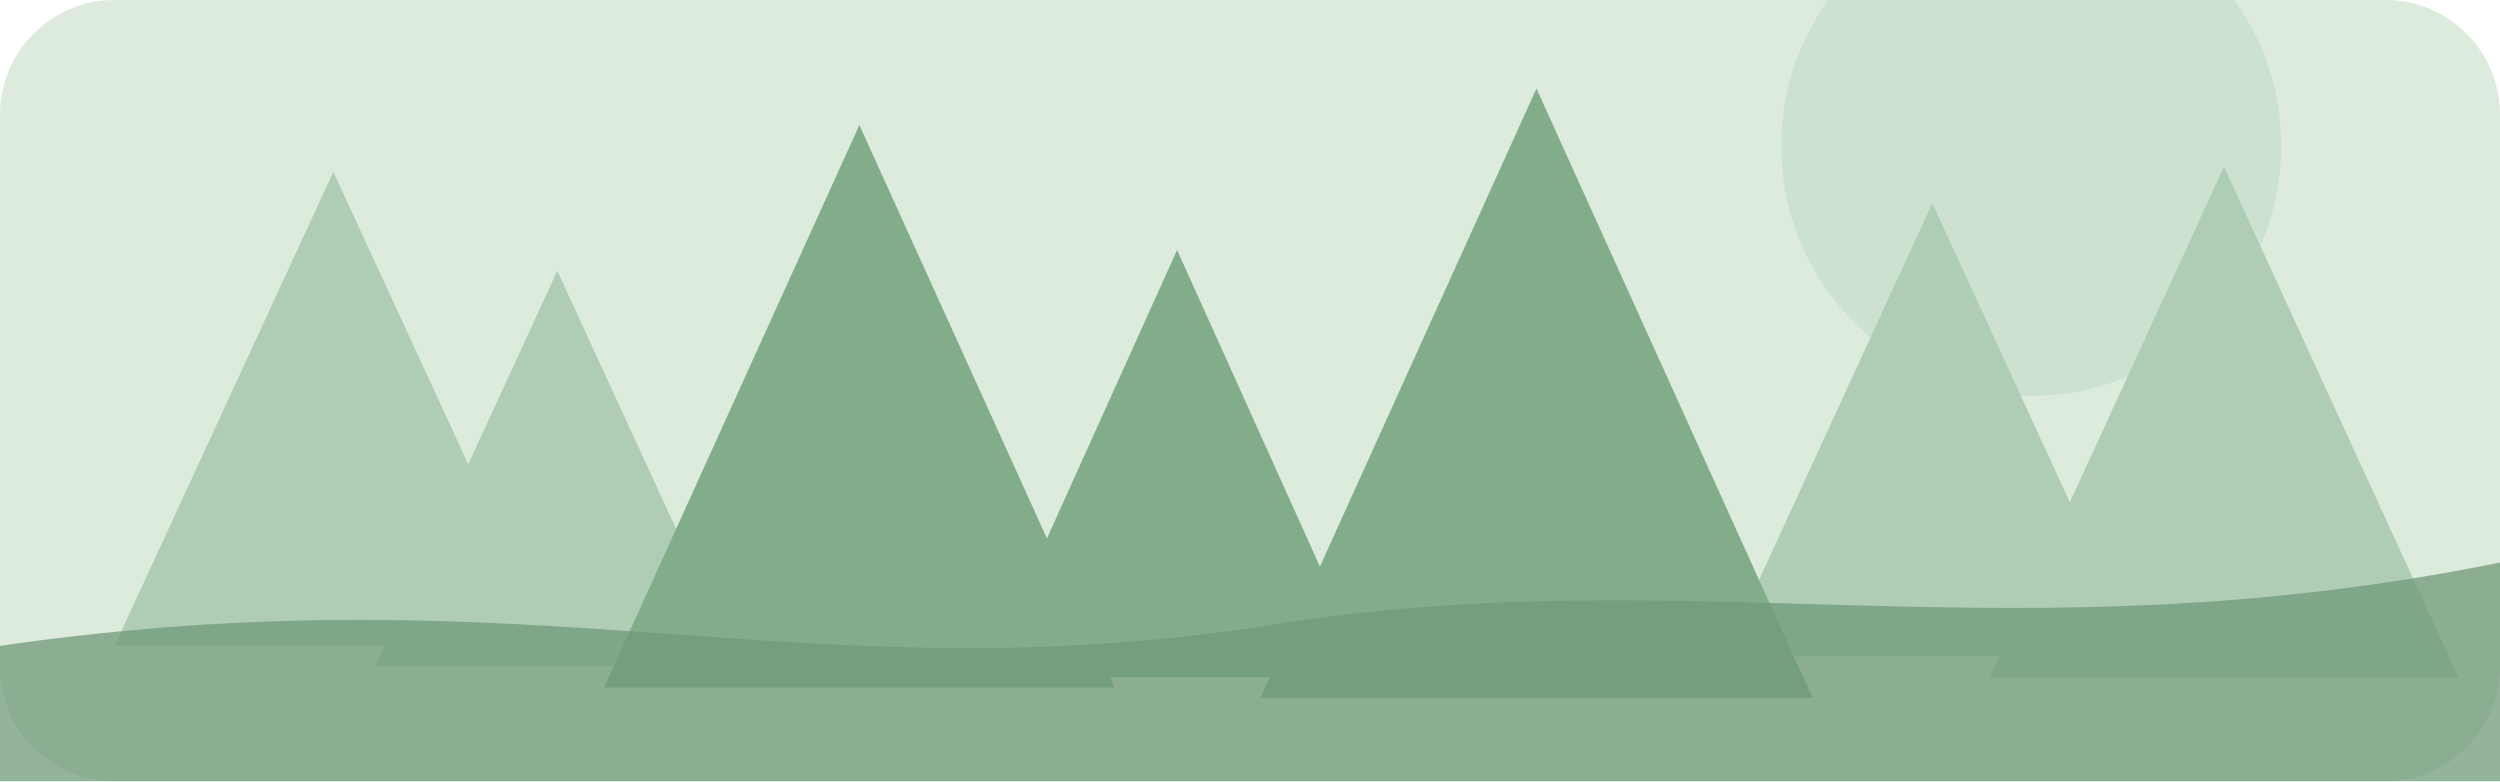
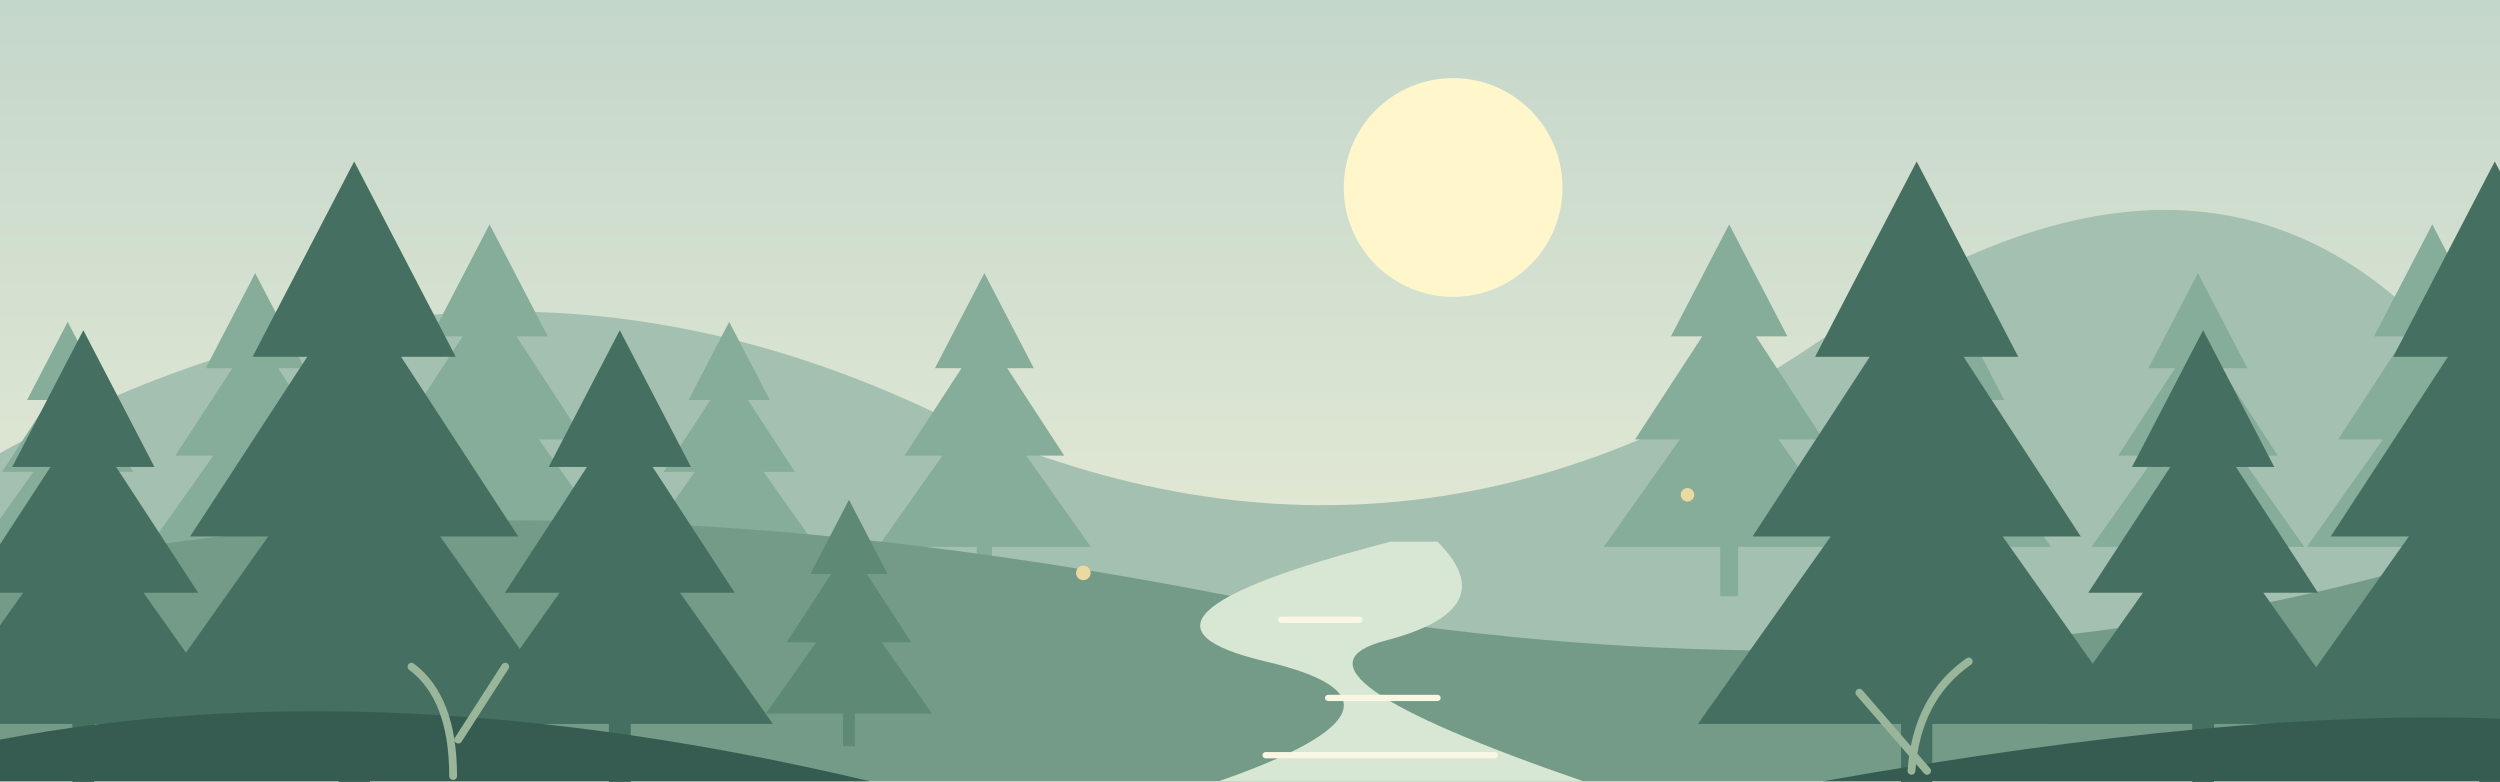
- <svg xmlns="http://www.w3.org/2000/svg" viewBox="0 0 480 150" role="img" aria-label="Quiet forest artwork">
-   <rect width="480" height="150" rx="22" fill="#DDEBDD" />
-   <circle cx="390" cy="28" r="48" fill="#CCE1CF" />
-   <g fill="#AFCDB5">
-     <path d="m22 124 42-91 42 91z" />
-     <path d="m72 128 35-76 35 76z" />
-     <path d="m331 126 40-87 40 87z" />
-     <path d="m382 130 45-98 45 98z" />
+ <svg xmlns="http://www.w3.org/2000/svg" viewBox="0 0 480 150" role="img" aria-label="Layered pine trees and a winding forest stream">
+   <defs>
+     <linearGradient id="sky" x2="0" y2="1">
+       <stop stop-color="#C4D7CB" />
+       <stop offset="1" stop-color="#EFF0D8" />
+     </linearGradient>
+   </defs>
+   <rect x="0" y="0" width="480" height="150" rx="0" fill="url(#sky)" />
+   <circle cx="279" cy="36" r="21" fill="#FFF7CB" />
+   <path d="M0 87Q90 37 179 79T350 65 480 80v70H0Z" fill="#A3C0B0" />
+   <g transform="translate(13 105) scale(0.6)" fill="#86AC9A">
+     <path d="M0-72-13-47h7l-15 23h10L-28 0H28L11-24h10L6-47h7Z" />
+     <path d="M-2-7h4v18h-4Z" />
  </g>
-   <g fill="#82AD8B">
-     <path d="m116 132 49-108 49 108z" />
-     <path d="m189 130 37-82 37 82z" />
-     <path d="m242 134 53-117 53 117z" />
+   <g transform="translate(49 105) scale(0.73)" fill="#86AC9A">
+     <path d="M0-72-13-47h7l-15 23h10L-28 0H28L11-24h10L6-47h7Z" />
+     <path d="M-2-7h4v18h-4Z" />
  </g>
-   <path d="M0 124c104-15 154 10 244-4 81-13 142 7 236-12v42H0z" fill="#6F9978" opacity=".74" />
+   <g transform="translate(94 105) scale(0.86)" fill="#86AC9A">
+     <path d="M0-72-13-47h7l-15 23h10L-28 0H28L11-24h10L6-47h7Z" />
+     <path d="M-2-7h4v18h-4Z" />
+   </g>
+   <g transform="translate(140 105) scale(0.6)" fill="#86AC9A">
+     <path d="M0-72-13-47h7l-15 23h10L-28 0H28L11-24h10L6-47h7Z" />
+     <path d="M-2-7h4v18h-4Z" />
+   </g>
+   <g transform="translate(189 105) scale(0.73)" fill="#86AC9A">
+     <path d="M0-72-13-47h7l-15 23h10L-28 0H28L11-24h10L6-47h7Z" />
+     <path d="M-2-7h4v18h-4Z" />
+   </g>
+   <g transform="translate(332 105) scale(0.86)" fill="#86AC9A">
+     <path d="M0-72-13-47h7l-15 23h10L-28 0H28L11-24h10L6-47h7Z" />
+     <path d="M-2-7h4v18h-4Z" />
+   </g>
+   <g transform="translate(377 105) scale(0.6)" fill="#86AC9A">
+     <path d="M0-72-13-47h7l-15 23h10L-28 0H28L11-24h10L6-47h7Z" />
+     <path d="M-2-7h4v18h-4Z" />
+   </g>
+   <g transform="translate(422 105) scale(0.73)" fill="#86AC9A">
+     <path d="M0-72-13-47h7l-15 23h10L-28 0H28L11-24h10L6-47h7Z" />
+     <path d="M-2-7h4v18h-4Z" />
+   </g>
+   <g transform="translate(467 105) scale(0.86)" fill="#86AC9A">
+     <path d="M0-72-13-47h7l-15 23h10L-28 0H28L11-24h10L6-47h7Z" />
+     <path d="M-2-7h4v18h-4Z" />
+   </g>
+   <path d="M0 110Q100 88 234 114T480 104v46H0Z" fill="#739B88" />
+   <path d="M267 104q-58 15-24 23t-9 23h70q-61-21-38-27t10-19Z" fill="#D8E6D4" />
+   <path d="M246 119h15m-6 15h21m-33 11h44" fill="none" stroke="#F9F7E3" stroke-width="1.2" stroke-linecap="round" />
+   <g transform="translate(16 139) scale(1.05)" fill="#456F61">
+     <path d="M0-72-13-47h7l-15 23h10L-28 0H28L11-24h10L6-47h7Z" />
+     <path d="M-2-7h4v18h-4Z" />
+   </g>
+   <g transform="translate(68 139) scale(1.5)" fill="#456F61">
+     <path d="M0-72-13-47h7l-15 23h10L-28 0H28L11-24h10L6-47h7Z" />
+     <path d="M-2-7h4v18h-4Z" />
+   </g>
+   <g transform="translate(119 139) scale(1.05)" fill="#456F61">
+     <path d="M0-72-13-47h7l-15 23h10L-28 0H28L11-24h10L6-47h7Z" />
+     <path d="M-2-7h4v18h-4Z" />
+   </g>
+   <g transform="translate(368 139) scale(1.5)" fill="#456F61">
+     <path d="M0-72-13-47h7l-15 23h10L-28 0H28L11-24h10L6-47h7Z" />
+     <path d="M-2-7h4v18h-4Z" />
+   </g>
+   <g transform="translate(423 139) scale(1.05)" fill="#456F61">
+     <path d="M0-72-13-47h7l-15 23h10L-28 0H28L11-24h10L6-47h7Z" />
+     <path d="M-2-7h4v18h-4Z" />
+   </g>
+   <g transform="translate(479 139) scale(1.5)" fill="#456F61">
+     <path d="M0-72-13-47h7l-15 23h10L-28 0H28L11-24h10L6-47h7Z" />
+     <path d="M-2-7h4v18h-4Z" />
+   </g>
+   <g transform="translate(163 137) scale(0.57)" fill="#5D8975">
+     <path d="M0-72-13-47h7l-15 23h10L-28 0H28L11-24h10L6-47h7Z" />
+     <path d="M-2-7h4v18h-4Z" />
+   </g>
+   <path d="M0 142q74-14 167 8H0Zm350 8q79-14 130-12v12Z" fill="#365C52" />
+   <path d="M87 149q0-15-8-21m9 14 9-14m270 20q1-14 11-21m-8 21-13-15" fill="none" stroke="#99B69A" stroke-width="1.5" stroke-linecap="round" />
+   <circle cx="208" cy="110" r="1.4" fill="#EAD9A1" />
+   <circle cx="324" cy="95" r="1.3" fill="#EAD9A1" />
</svg>
